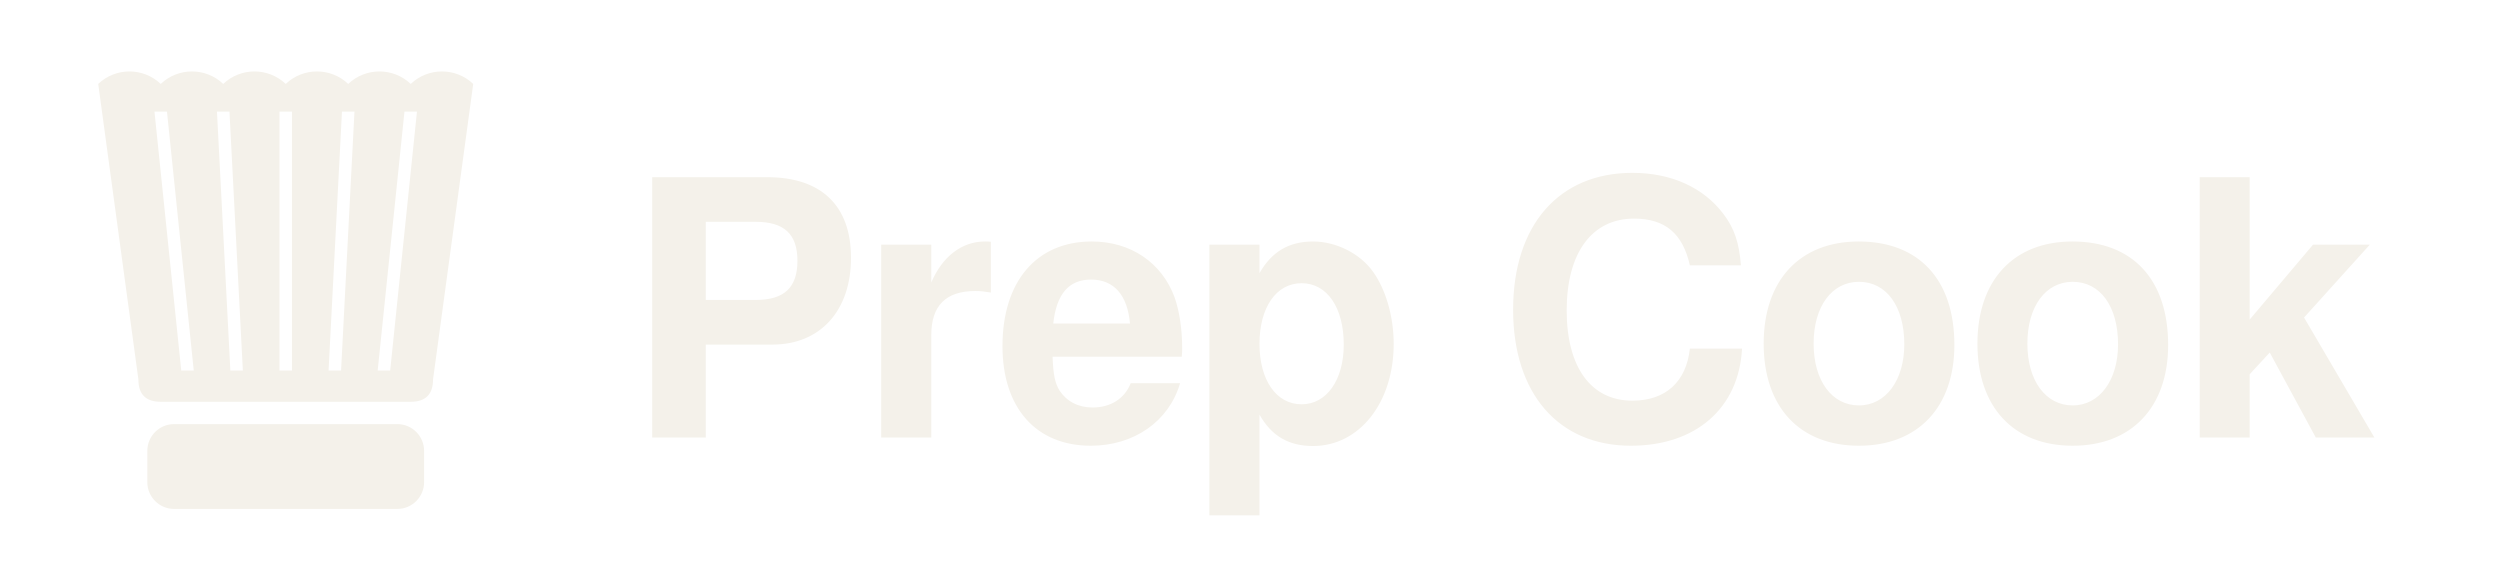
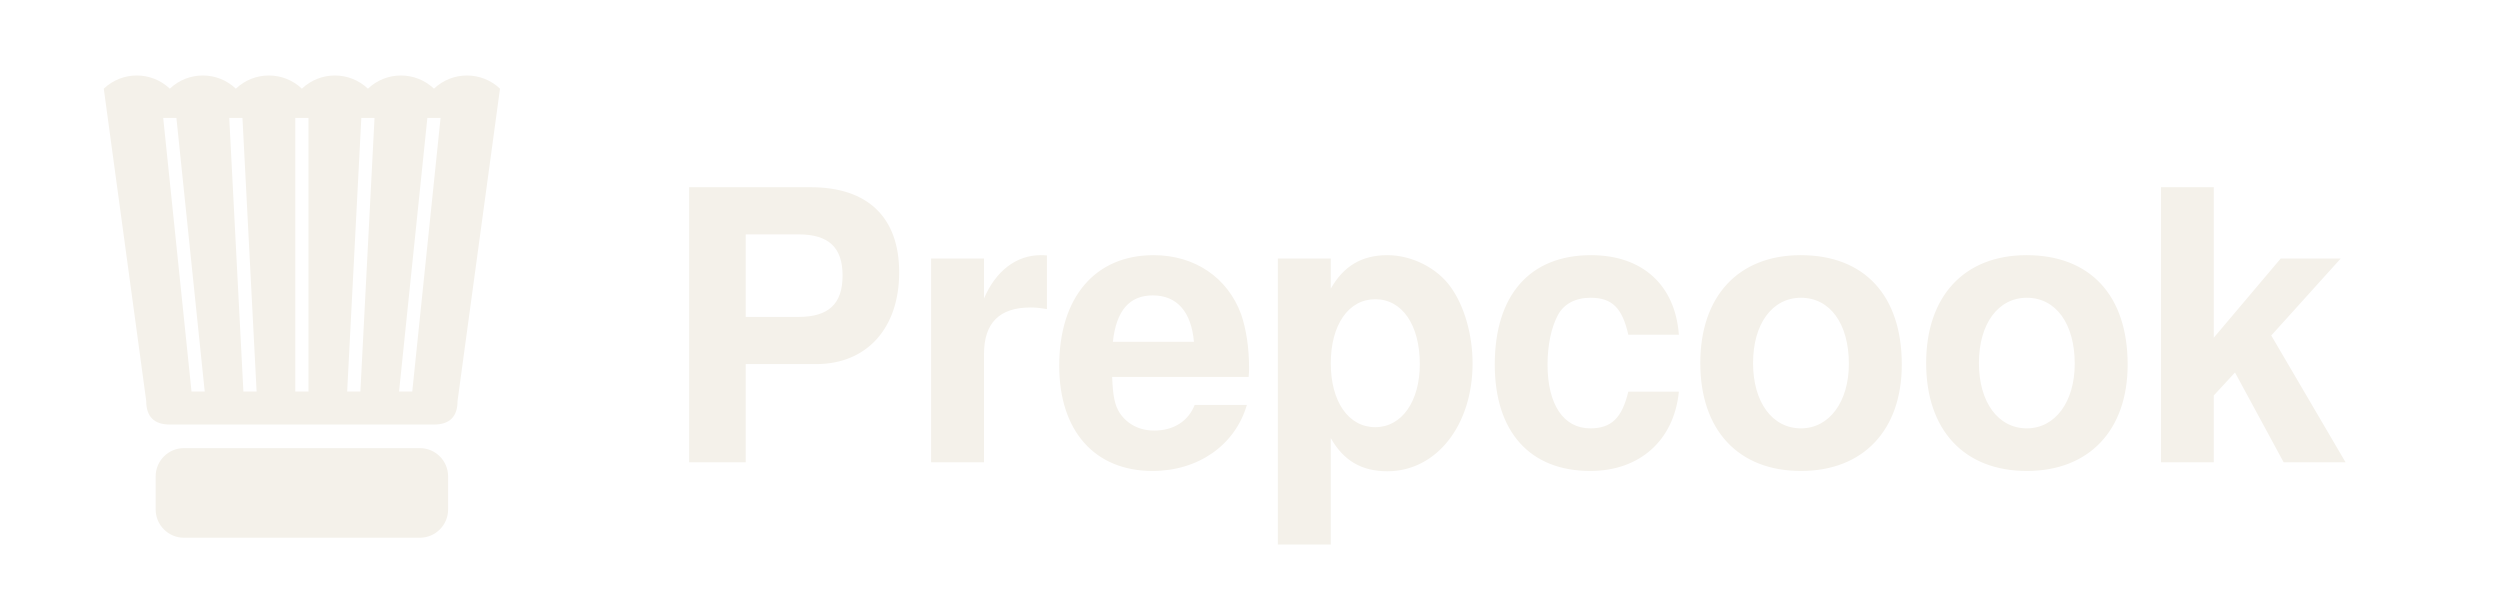
- <svg xmlns="http://www.w3.org/2000/svg" viewBox="0 0 280 64" role="img" aria-label="Prep Cook">
+ <svg xmlns="http://www.w3.org/2000/svg" viewBox="0 0 265 64" role="img" aria-label="Prepcook">
  <g fill="#F4F1EA">
    <path fill-rule="evenodd" d="M15.5 42.5 L11.0 9.4 A5.08 5.08 0 0 1 18.00 9.40 A5.08 5.08 0 0 1 25.00 9.40 A5.08 5.08 0 0 1 32.00 9.40 A5.08 5.08 0 0 1 39.00 9.40 A5.08 5.08 0 0 1 46.00 9.40 A5.08 5.08 0 0 1 53.00 9.40 L48.5 42.5 Q48.5 45.0 46.0 45.0 L18.0 45.0 Q15.5 45.0 15.5 42.5 Z M20.30 41.5 L17.30 12.5 L18.70 12.5 L21.70 41.5 Z M25.80 41.5 L24.30 12.5 L25.70 12.5 L27.20 41.5 Z M31.30 41.5 L31.30 12.5 L32.70 12.5 L32.70 41.5 Z M36.80 41.5 L38.30 12.5 L39.70 12.5 L38.20 41.5 Z M42.30 41.5 L45.30 12.5 L46.70 12.5 L43.70 41.5 Z" />
    <rect x="16.50" y="47.5" width="31.00" height="9.5" rx="3" />
-     <text x="70" y="49" font-family="ui-sans-serif, system-ui, -apple-system, 'Segoe UI', Helvetica, Arial, sans-serif" font-size="40" font-weight="700" letter-spacing="-0.5">Prep Cook</text>
+     <text x="70" y="49" font-family="ui-sans-serif, system-ui, -apple-system, 'Segoe UI', Helvetica, Arial, sans-serif" font-size="40" font-weight="700" letter-spacing="-0.5">Prepcook</text>
  </g>
</svg>
